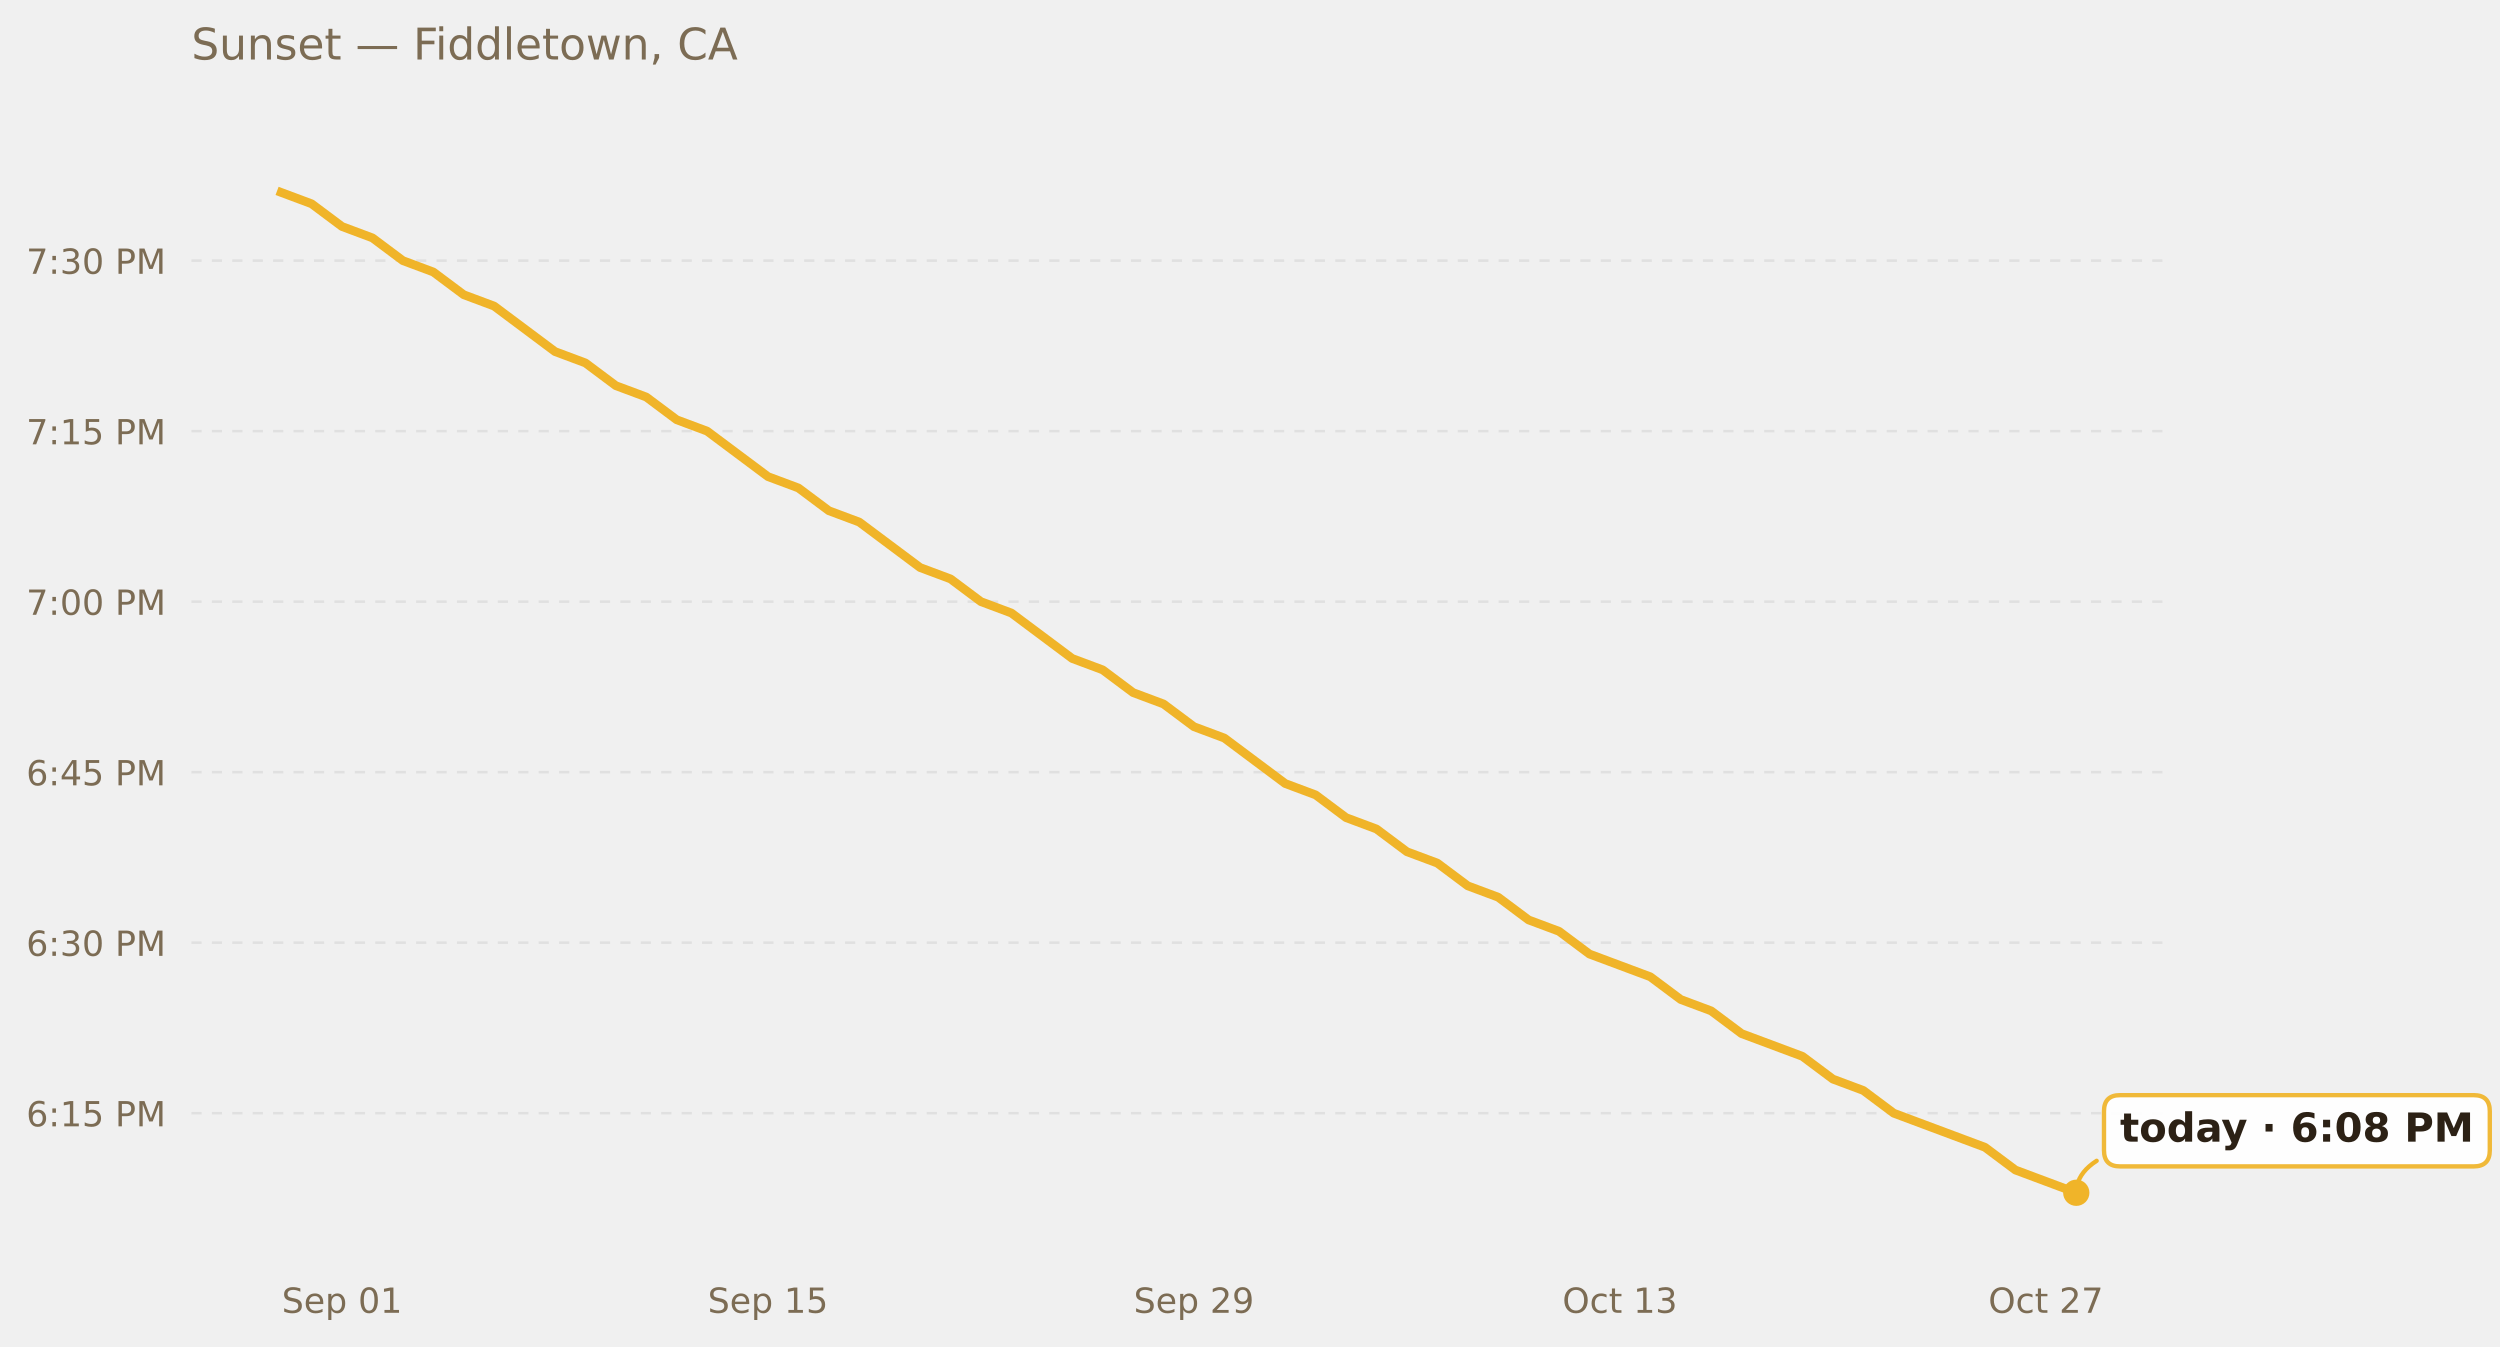
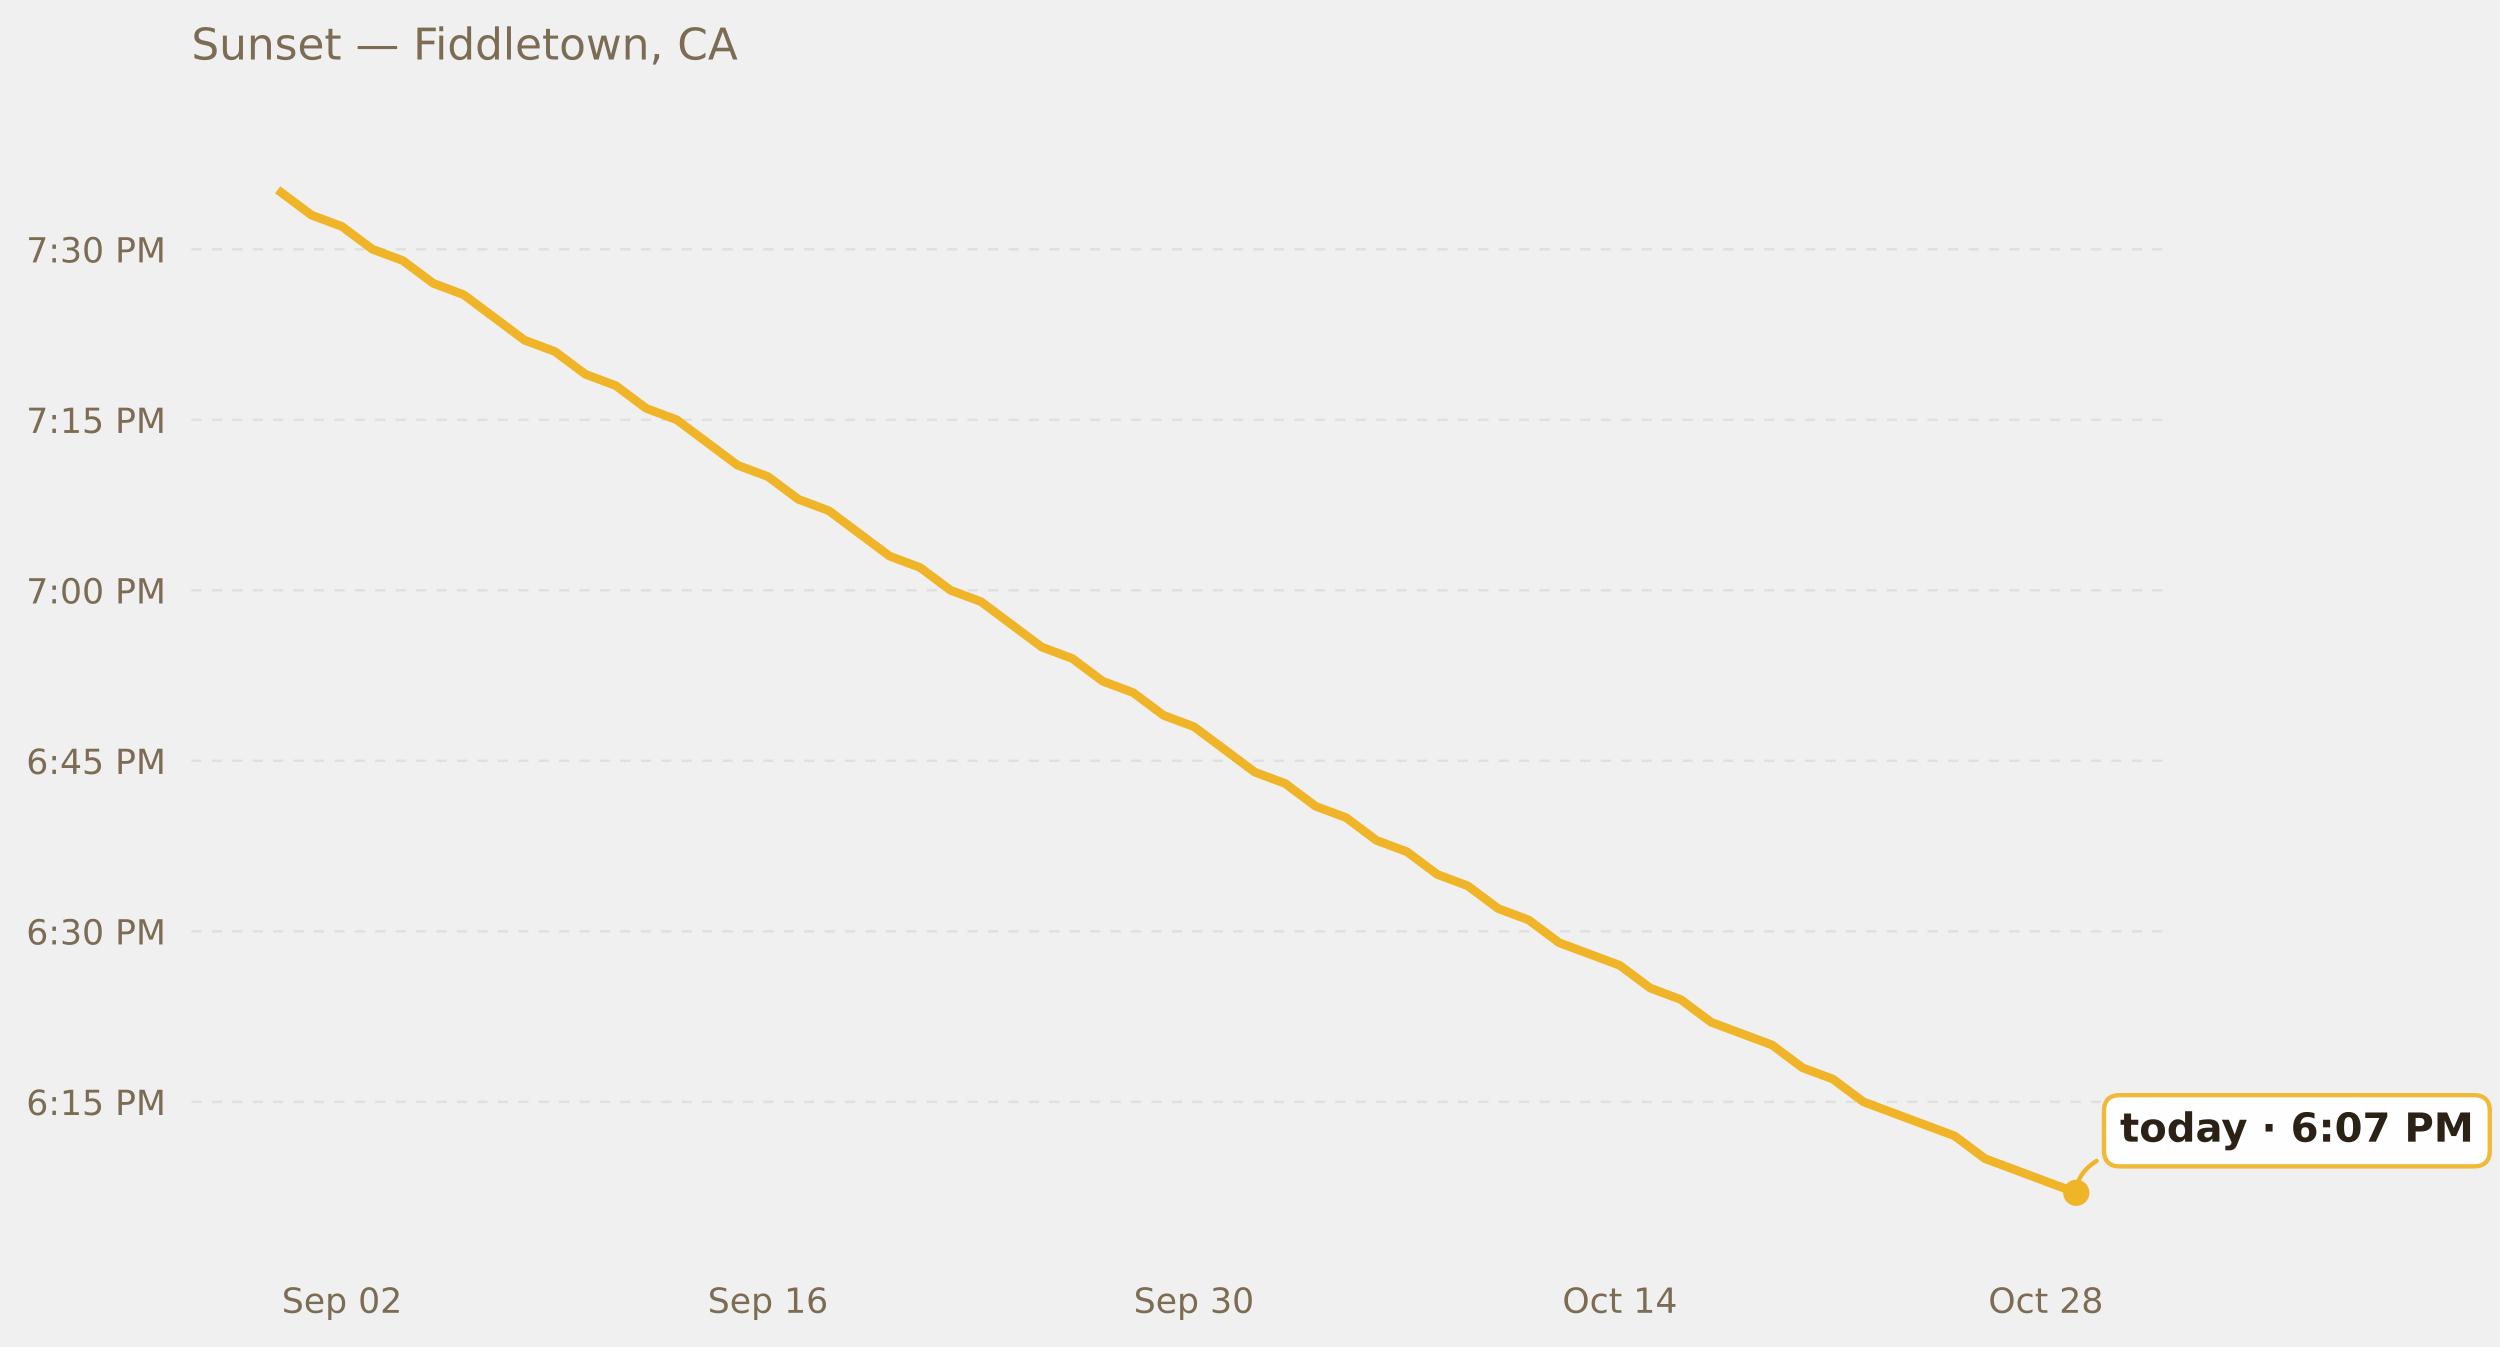
<svg xmlns="http://www.w3.org/2000/svg" xmlns:xlink="http://www.w3.org/1999/xlink" width="685.423pt" height="369.112pt" viewBox="0 0 685.423 369.112" version="1.1">
  <defs>
    <style type="text/css">*{stroke-linejoin: round; stroke-linecap: butt}</style>
  </defs>
  <g id="figure_1">
    <g id="patch_1">
      <path d="M 0 369.112  L 685.423 369.112  L 685.423 0  L 0 0  L 0 369.112  z " style="fill: none; opacity: 0" />
    </g>
    <g id="axes_1">
      <g id="patch_2">
        <path d="M 52.478 345.718  L 593.858 345.718  L 593.858 30.318  L 52.478 30.318  L 52.478 345.718  z " style="fill: none" />
      </g>
      <g id="matplotlib.axis_1">
        <g id="xtick_1">
          <g id="text_1">
            <g style="fill: #7c6c54" transform="translate(77.26157 359.9366) scale(0.095 -0.095)">
              <defs>
                <path id="DejaVuSans-53" d="M 3425 4513  L 3425 3897  Q 3066 4069 2747 4153  Q 2428 4238 2131 4238  Q 1616 4238 1336 4038  Q 1056 3838 1056 3469  Q 1056 3159 1242 3001  Q 1428 2844 1947 2747  L 2328 2669  Q 3034 2534 3370 2195  Q 3706 1856 3706 1288  Q 3706 609 3251 259  Q 2797 -91 1919 -91  Q 1588 -91 1214 -16  Q 841 59 441 206  L 441 856  Q 825 641 1194 531  Q 1563 422 1919 422  Q 2459 422 2753 634  Q 3047 847 3047 1241  Q 3047 1584 2836 1778  Q 2625 1972 2144 2069  L 1759 2144  Q 1053 2284 737 2584  Q 422 2884 422 3419  Q 422 4038 858 4394  Q 1294 4750 2059 4750  Q 2388 4750 2728 4690  Q 3069 4631 3425 4513  z " transform="scale(0.015625)" />
                <path id="DejaVuSans-65" d="M 3597 1894  L 3597 1613  L 953 1613  Q 991 1019 1311 708  Q 1631 397 2203 397  Q 2534 397 2845 478  Q 3156 559 3463 722  L 3463 178  Q 3153 47 2828 -22  Q 2503 -91 2169 -91  Q 1331 -91 842 396  Q 353 884 353 1716  Q 353 2575 817 3079  Q 1281 3584 2069 3584  Q 2775 3584 3186 3129  Q 3597 2675 3597 1894  z M 3022 2063  Q 3016 2534 2758 2815  Q 2500 3097 2075 3097  Q 1594 3097 1305 2825  Q 1016 2553 972 2059  L 3022 2063  z " transform="scale(0.015625)" />
                <path id="DejaVuSans-70" d="M 1159 525  L 1159 -1331  L 581 -1331  L 581 3500  L 1159 3500  L 1159 2969  Q 1341 3281 1617 3432  Q 1894 3584 2278 3584  Q 2916 3584 3314 3078  Q 3713 2572 3713 1747  Q 3713 922 3314 415  Q 2916 -91 2278 -91  Q 1894 -91 1617 61  Q 1341 213 1159 525  z M 3116 1747  Q 3116 2381 2855 2742  Q 2594 3103 2138 3103  Q 1681 3103 1420 2742  Q 1159 2381 1159 1747  Q 1159 1113 1420 752  Q 1681 391 2138 391  Q 2594 391 2855 752  Q 3116 1113 3116 1747  z " transform="scale(0.015625)" />
                <path id="DejaVuSans-20" transform="scale(0.015625)" />
                <path id="DejaVuSans-30" d="M 2034 4250  Q 1547 4250 1301 3770  Q 1056 3291 1056 2328  Q 1056 1369 1301 889  Q 1547 409 2034 409  Q 2525 409 2770 889  Q 3016 1369 3016 2328  Q 3016 3291 2770 3770  Q 2525 4250 2034 4250  z M 2034 4750  Q 2819 4750 3233 4129  Q 3647 3509 3647 2328  Q 3647 1150 3233 529  Q 2819 -91 2034 -91  Q 1250 -91 836 529  Q 422 1150 422 2328  Q 422 3509 836 4129  Q 1250 4750 2034 4750  z " transform="scale(0.015625)" />
-                 <path id="DejaVuSans-31" d="M 794 531  L 1825 531  L 1825 4091  L 703 3866  L 703 4441  L 1819 4666  L 2450 4666  L 2450 531  L 3481 531  L 3481 0  L 794 0  L 794 531  z " transform="scale(0.015625)" />
+                 <path id="DejaVuSans-32" d="M 1228 531  L 3431 531  L 3431 0  L 469 0  L 469 531  Q 828 903 1448 1529  Q 2069 2156 2228 2338  Q 2531 2678 2651 2914  Q 2772 3150 2772 3378  Q 2772 3750 2511 3984  Q 2250 4219 1831 4219  Q 1534 4219 1204 4116  Q 875 4013 500 3803  L 500 4441  Q 881 4594 1212 4672  Q 1544 4750 1819 4750  Q 2544 4750 2975 4387  Q 3406 4025 3406 3419  Q 3406 3131 3298 2873  Q 3191 2616 2906 2266  Q 2828 2175 2409 1742  Q 1991 1309 1228 531  z " transform="scale(0.015625)" />
              </defs>
              <use xlink:href="#DejaVuSans-53" />
              <use xlink:href="#DejaVuSans-65" x="63.477" />
              <use xlink:href="#DejaVuSans-70" x="125" />
              <use xlink:href="#DejaVuSans-20" x="188.477" />
              <use xlink:href="#DejaVuSans-30" x="220.264" />
-               <use xlink:href="#DejaVuSans-31" x="283.887" />
+               <use xlink:href="#DejaVuSans-32" x="283.887" />
            </g>
          </g>
        </g>
        <g id="xtick_2">
          <g id="text_2">
            <g style="fill: #7c6c54" transform="translate(194.0462 359.9366) scale(0.095 -0.095)">
              <defs>
-                 <path id="DejaVuSans-35" d="M 691 4666  L 3169 4666  L 3169 4134  L 1269 4134  L 1269 2991  Q 1406 3038 1543 3061  Q 1681 3084 1819 3084  Q 2600 3084 3056 2656  Q 3513 2228 3513 1497  Q 3513 744 3044 326  Q 2575 -91 1722 -91  Q 1428 -91 1123 -41  Q 819 9 494 109  L 494 744  Q 775 591 1075 516  Q 1375 441 1709 441  Q 2250 441 2565 725  Q 2881 1009 2881 1497  Q 2881 1984 2565 2268  Q 2250 2553 1709 2553  Q 1456 2553 1204 2497  Q 953 2441 691 2322  L 691 4666  z " transform="scale(0.015625)" />
+                 <path id="DejaVuSans-31" d="M 794 531  L 1825 531  L 1825 4091  L 703 3866  L 703 4441  L 1819 4666  L 2450 4666  L 2450 531  L 3481 531  L 3481 0  L 794 0  L 794 531  z " transform="scale(0.015625)" />
+                 <path id="DejaVuSans-36" d="M 2113 2584  Q 1688 2584 1439 2293  Q 1191 2003 1191 1497  Q 1191 994 1439 701  Q 1688 409 2113 409  Q 2538 409 2786 701  Q 3034 994 3034 1497  Q 3034 2003 2786 2293  Q 2538 2584 2113 2584  z M 3366 4563  L 3366 3988  Q 3128 4100 2886 4159  Q 2644 4219 2406 4219  Q 1781 4219 1451 3797  Q 1122 3375 1075 2522  Q 1259 2794 1537 2939  Q 1816 3084 2150 3084  Q 2853 3084 3261 2657  Q 3669 2231 3669 1497  Q 3669 778 3244 343  Q 2819 -91 2113 -91  Q 1303 -91 875 529  Q 447 1150 447 2328  Q 447 3434 972 4092  Q 1497 4750 2381 4750  Q 2619 4750 2861 4703  Q 3103 4656 3366 4563  z " transform="scale(0.015625)" />
              </defs>
              <use xlink:href="#DejaVuSans-53" />
              <use xlink:href="#DejaVuSans-65" x="63.477" />
              <use xlink:href="#DejaVuSans-70" x="125" />
              <use xlink:href="#DejaVuSans-20" x="188.477" />
              <use xlink:href="#DejaVuSans-31" x="220.264" />
-               <use xlink:href="#DejaVuSans-35" x="283.887" />
+               <use xlink:href="#DejaVuSans-36" x="283.887" />
            </g>
          </g>
        </g>
        <g id="xtick_3">
          <g id="text_3">
            <g style="fill: #7c6c54" transform="translate(310.8309 359.9366) scale(0.095 -0.095)">
              <defs>
-                 <path id="DejaVuSans-32" d="M 1228 531  L 3431 531  L 3431 0  L 469 0  L 469 531  Q 828 903 1448 1529  Q 2069 2156 2228 2338  Q 2531 2678 2651 2914  Q 2772 3150 2772 3378  Q 2772 3750 2511 3984  Q 2250 4219 1831 4219  Q 1534 4219 1204 4116  Q 875 4013 500 3803  L 500 4441  Q 881 4594 1212 4672  Q 1544 4750 1819 4750  Q 2544 4750 2975 4387  Q 3406 4025 3406 3419  Q 3406 3131 3298 2873  Q 3191 2616 2906 2266  Q 2828 2175 2409 1742  Q 1991 1309 1228 531  z " transform="scale(0.015625)" />
-                 <path id="DejaVuSans-39" d="M 703 97  L 703 672  Q 941 559 1184 500  Q 1428 441 1663 441  Q 2288 441 2617 861  Q 2947 1281 2994 2138  Q 2813 1869 2534 1725  Q 2256 1581 1919 1581  Q 1219 1581 811 2004  Q 403 2428 403 3163  Q 403 3881 828 4315  Q 1253 4750 1959 4750  Q 2769 4750 3195 4129  Q 3622 3509 3622 2328  Q 3622 1225 3098 567  Q 2575 -91 1691 -91  Q 1453 -91 1209 -44  Q 966 3 703 97  z M 1959 2075  Q 2384 2075 2632 2365  Q 2881 2656 2881 3163  Q 2881 3666 2632 3958  Q 2384 4250 1959 4250  Q 1534 4250 1286 3958  Q 1038 3666 1038 3163  Q 1038 2656 1286 2365  Q 1534 2075 1959 2075  z " transform="scale(0.015625)" />
+                 <path id="DejaVuSans-33" d="M 2597 2516  Q 3050 2419 3304 2112  Q 3559 1806 3559 1356  Q 3559 666 3084 287  Q 2609 -91 1734 -91  Q 1441 -91 1130 -33  Q 819 25 488 141  L 488 750  Q 750 597 1062 519  Q 1375 441 1716 441  Q 2309 441 2620 675  Q 2931 909 2931 1356  Q 2931 1769 2642 2001  Q 2353 2234 1838 2234  L 1294 2234  L 1294 2753  L 1863 2753  Q 2328 2753 2575 2939  Q 2822 3125 2822 3475  Q 2822 3834 2567 4026  Q 2313 4219 1838 4219  Q 1578 4219 1281 4162  Q 984 4106 628 3988  L 628 4550  Q 988 4650 1302 4700  Q 1616 4750 1894 4750  Q 2613 4750 3031 4423  Q 3450 4097 3450 3541  Q 3450 3153 3228 2886  Q 3006 2619 2597 2516  z " transform="scale(0.015625)" />
              </defs>
              <use xlink:href="#DejaVuSans-53" />
              <use xlink:href="#DejaVuSans-65" x="63.477" />
              <use xlink:href="#DejaVuSans-70" x="125" />
              <use xlink:href="#DejaVuSans-20" x="188.477" />
-               <use xlink:href="#DejaVuSans-32" x="220.264" />
-               <use xlink:href="#DejaVuSans-39" x="283.887" />
+               <use xlink:href="#DejaVuSans-33" x="220.264" />
+               <use xlink:href="#DejaVuSans-30" x="283.887" />
            </g>
          </g>
        </g>
        <g id="xtick_4">
          <g id="text_4">
            <g style="fill: #7c6c54" transform="translate(428.3563 359.9366) scale(0.095 -0.095)">
              <defs>
                <path id="DejaVuSans-4f" d="M 2522 4238  Q 1834 4238 1429 3725  Q 1025 3213 1025 2328  Q 1025 1447 1429 934  Q 1834 422 2522 422  Q 3209 422 3611 934  Q 4013 1447 4013 2328  Q 4013 3213 3611 3725  Q 3209 4238 2522 4238  z M 2522 4750  Q 3503 4750 4090 4092  Q 4678 3434 4678 2328  Q 4678 1225 4090 567  Q 3503 -91 2522 -91  Q 1538 -91 948 565  Q 359 1222 359 2328  Q 359 3434 948 4092  Q 1538 4750 2522 4750  z " transform="scale(0.015625)" />
                <path id="DejaVuSans-63" d="M 3122 3366  L 3122 2828  Q 2878 2963 2633 3030  Q 2388 3097 2138 3097  Q 1578 3097 1268 2742  Q 959 2388 959 1747  Q 959 1106 1268 751  Q 1578 397 2138 397  Q 2388 397 2633 464  Q 2878 531 3122 666  L 3122 134  Q 2881 22 2623 -34  Q 2366 -91 2075 -91  Q 1284 -91 818 406  Q 353 903 353 1747  Q 353 2603 823 3093  Q 1294 3584 2113 3584  Q 2378 3584 2631 3529  Q 2884 3475 3122 3366  z " transform="scale(0.015625)" />
                <path id="DejaVuSans-74" d="M 1172 4494  L 1172 3500  L 2356 3500  L 2356 3053  L 1172 3053  L 1172 1153  Q 1172 725 1289 603  Q 1406 481 1766 481  L 2356 481  L 2356 0  L 1766 0  Q 1100 0 847 248  Q 594 497 594 1153  L 594 3053  L 172 3053  L 172 3500  L 594 3500  L 594 4494  L 1172 4494  z " transform="scale(0.015625)" />
-                 <path id="DejaVuSans-33" d="M 2597 2516  Q 3050 2419 3304 2112  Q 3559 1806 3559 1356  Q 3559 666 3084 287  Q 2609 -91 1734 -91  Q 1441 -91 1130 -33  Q 819 25 488 141  L 488 750  Q 750 597 1062 519  Q 1375 441 1716 441  Q 2309 441 2620 675  Q 2931 909 2931 1356  Q 2931 1769 2642 2001  Q 2353 2234 1838 2234  L 1294 2234  L 1294 2753  L 1863 2753  Q 2328 2753 2575 2939  Q 2822 3125 2822 3475  Q 2822 3834 2567 4026  Q 2313 4219 1838 4219  Q 1578 4219 1281 4162  Q 984 4106 628 3988  L 628 4550  Q 988 4650 1302 4700  Q 1616 4750 1894 4750  Q 2613 4750 3031 4423  Q 3450 4097 3450 3541  Q 3450 3153 3228 2886  Q 3006 2619 2597 2516  z " transform="scale(0.015625)" />
+                 <path id="DejaVuSans-34" d="M 2419 4116  L 825 1625  L 2419 1625  L 2419 4116  z M 2253 4666  L 3047 4666  L 3047 1625  L 3713 1625  L 3713 1100  L 3047 1100  L 3047 0  L 2419 0  L 2419 1100  L 313 1100  L 313 1709  L 2253 4666  z " transform="scale(0.015625)" />
              </defs>
              <use xlink:href="#DejaVuSans-4f" />
              <use xlink:href="#DejaVuSans-63" x="78.711" />
              <use xlink:href="#DejaVuSans-74" x="133.691" />
              <use xlink:href="#DejaVuSans-20" x="172.9" />
              <use xlink:href="#DejaVuSans-31" x="204.688" />
-               <use xlink:href="#DejaVuSans-33" x="268.311" />
+               <use xlink:href="#DejaVuSans-34" x="268.311" />
            </g>
          </g>
        </g>
        <g id="xtick_5">
          <g id="text_5">
            <g style="fill: #7c6c54" transform="translate(545.1409 359.9366) scale(0.095 -0.095)">
              <defs>
-                 <path id="DejaVuSans-37" d="M 525 4666  L 3525 4666  L 3525 4397  L 1831 0  L 1172 0  L 2766 4134  L 525 4134  L 525 4666  z " transform="scale(0.015625)" />
+                 <path id="DejaVuSans-38" d="M 2034 2216  Q 1584 2216 1326 1975  Q 1069 1734 1069 1313  Q 1069 891 1326 650  Q 1584 409 2034 409  Q 2484 409 2743 651  Q 3003 894 3003 1313  Q 3003 1734 2745 1975  Q 2488 2216 2034 2216  z M 1403 2484  Q 997 2584 770 2862  Q 544 3141 544 3541  Q 544 4100 942 4425  Q 1341 4750 2034 4750  Q 2731 4750 3128 4425  Q 3525 4100 3525 3541  Q 3525 3141 3298 2862  Q 3072 2584 2669 2484  Q 3125 2378 3379 2068  Q 3634 1759 3634 1313  Q 3634 634 3220 271  Q 2806 -91 2034 -91  Q 1263 -91 848 271  Q 434 634 434 1313  Q 434 1759 690 2068  Q 947 2378 1403 2484  z M 1172 3481  Q 1172 3119 1398 2916  Q 1625 2713 2034 2713  Q 2441 2713 2670 2916  Q 2900 3119 2900 3481  Q 2900 3844 2670 4047  Q 2441 4250 2034 4250  Q 1625 4250 1398 4047  Q 1172 3844 1172 3481  z " transform="scale(0.015625)" />
              </defs>
              <use xlink:href="#DejaVuSans-4f" />
              <use xlink:href="#DejaVuSans-63" x="78.711" />
              <use xlink:href="#DejaVuSans-74" x="133.691" />
              <use xlink:href="#DejaVuSans-20" x="172.9" />
              <use xlink:href="#DejaVuSans-32" x="204.688" />
-               <use xlink:href="#DejaVuSans-37" x="268.311" />
+               <use xlink:href="#DejaVuSans-38" x="268.311" />
            </g>
          </g>
        </g>
      </g>
      <g id="matplotlib.axis_2">
        <g id="ytick_1">
          <g id="line2d_1">
-             <path d="M 52.478 305.202  L 593.858 305.202  " clip-path="url(#p7ef04fe90c)" style="fill: none; stroke-dasharray: 2.8,2.8; stroke-dashoffset: 0; stroke: #e0e0e0; stroke-width: 0.7" />
+             <path d="M 52.478 302.086  L 593.858 302.086  " clip-path="url(#pbdac5ea86b)" style="fill: none; stroke-dasharray: 2.8,2.8; stroke-dashoffset: 0; stroke: #e0e0e0; stroke-width: 0.7" />
          </g>
          <g id="text_6">
-             <g style="fill: #7c6c54" transform="translate(7.2 308.8116) scale(0.095 -0.095)">
-               <defs>
-                 <path id="DejaVuSans-36" d="M 2113 2584  Q 1688 2584 1439 2293  Q 1191 2003 1191 1497  Q 1191 994 1439 701  Q 1688 409 2113 409  Q 2538 409 2786 701  Q 3034 994 3034 1497  Q 3034 2003 2786 2293  Q 2538 2584 2113 2584  z M 3366 4563  L 3366 3988  Q 3128 4100 2886 4159  Q 2644 4219 2406 4219  Q 1781 4219 1451 3797  Q 1122 3375 1075 2522  Q 1259 2794 1537 2939  Q 1816 3084 2150 3084  Q 2853 3084 3261 2657  Q 3669 2231 3669 1497  Q 3669 778 3244 343  Q 2819 -91 2113 -91  Q 1303 -91 875 529  Q 447 1150 447 2328  Q 447 3434 972 4092  Q 1497 4750 2381 4750  Q 2619 4750 2861 4703  Q 3103 4656 3366 4563  z " transform="scale(0.015625)" />
+             <g style="fill: #7c6c54" transform="translate(7.2 305.695) scale(0.095 -0.095)">
+               <defs>
                <path id="DejaVuSans-3a" d="M 750 794  L 1409 794  L 1409 0  L 750 0  L 750 794  z M 750 3309  L 1409 3309  L 1409 2516  L 750 2516  L 750 3309  z " transform="scale(0.015625)" />
+                 <path id="DejaVuSans-35" d="M 691 4666  L 3169 4666  L 3169 4134  L 1269 4134  L 1269 2991  Q 1406 3038 1543 3061  Q 1681 3084 1819 3084  Q 2600 3084 3056 2656  Q 3513 2228 3513 1497  Q 3513 744 3044 326  Q 2575 -91 1722 -91  Q 1428 -91 1123 -41  Q 819 9 494 109  L 494 744  Q 775 591 1075 516  Q 1375 441 1709 441  Q 2250 441 2565 725  Q 2881 1009 2881 1497  Q 2881 1984 2565 2268  Q 2250 2553 1709 2553  Q 1456 2553 1204 2497  Q 953 2441 691 2322  L 691 4666  z " transform="scale(0.015625)" />
                <path id="DejaVuSans-50" d="M 1259 4147  L 1259 2394  L 2053 2394  Q 2494 2394 2734 2622  Q 2975 2850 2975 3272  Q 2975 3691 2734 3919  Q 2494 4147 2053 4147  L 1259 4147  z M 628 4666  L 2053 4666  Q 2838 4666 3239 4311  Q 3641 3956 3641 3272  Q 3641 2581 3239 2228  Q 2838 1875 2053 1875  L 1259 1875  L 1259 0  L 628 0  L 628 4666  z " transform="scale(0.015625)" />
                <path id="DejaVuSans-4d" d="M 628 4666  L 1569 4666  L 2759 1491  L 3956 4666  L 4897 4666  L 4897 0  L 4281 0  L 4281 4097  L 3078 897  L 2444 897  L 1241 4097  L 1241 0  L 628 0  L 628 4666  z " transform="scale(0.015625)" />
              </defs>
              <use xlink:href="#DejaVuSans-36" />
              <use xlink:href="#DejaVuSans-3a" x="63.623" />
              <use xlink:href="#DejaVuSans-31" x="97.314" />
              <use xlink:href="#DejaVuSans-35" x="160.938" />
              <use xlink:href="#DejaVuSans-20" x="224.561" />
              <use xlink:href="#DejaVuSans-50" x="256.348" />
              <use xlink:href="#DejaVuSans-4d" x="316.65" />
            </g>
          </g>
        </g>
        <g id="ytick_2">
          <g id="line2d_2">
-             <path d="M 52.478 258.453  L 593.858 258.453  " clip-path="url(#p7ef04fe90c)" style="fill: none; stroke-dasharray: 2.8,2.8; stroke-dashoffset: 0; stroke: #e0e0e0; stroke-width: 0.7" />
+             <path d="M 52.478 255.337  L 593.858 255.337  " clip-path="url(#pbdac5ea86b)" style="fill: none; stroke-dasharray: 2.8,2.8; stroke-dashoffset: 0; stroke: #e0e0e0; stroke-width: 0.7" />
          </g>
          <g id="text_7">
-             <g style="fill: #7c6c54" transform="translate(7.2 262.0626) scale(0.095 -0.095)">
+             <g style="fill: #7c6c54" transform="translate(7.2 258.946) scale(0.095 -0.095)">
              <use xlink:href="#DejaVuSans-36" />
              <use xlink:href="#DejaVuSans-3a" x="63.623" />
              <use xlink:href="#DejaVuSans-33" x="97.314" />
              <use xlink:href="#DejaVuSans-30" x="160.938" />
              <use xlink:href="#DejaVuSans-20" x="224.561" />
              <use xlink:href="#DejaVuSans-50" x="256.348" />
              <use xlink:href="#DejaVuSans-4d" x="316.65" />
            </g>
          </g>
        </g>
        <g id="ytick_3">
          <g id="line2d_3">
-             <path d="M 52.478 211.704  L 593.858 211.704  " clip-path="url(#p7ef04fe90c)" style="fill: none; stroke-dasharray: 2.8,2.8; stroke-dashoffset: 0; stroke: #e0e0e0; stroke-width: 0.7" />
+             <path d="M 52.478 208.588  L 593.858 208.588  " clip-path="url(#pbdac5ea86b)" style="fill: none; stroke-dasharray: 2.8,2.8; stroke-dashoffset: 0; stroke: #e0e0e0; stroke-width: 0.7" />
          </g>
          <g id="text_8">
-             <g style="fill: #7c6c54" transform="translate(7.2 215.3135) scale(0.095 -0.095)">
-               <defs>
-                 <path id="DejaVuSans-34" d="M 2419 4116  L 825 1625  L 2419 1625  L 2419 4116  z M 2253 4666  L 3047 4666  L 3047 1625  L 3713 1625  L 3713 1100  L 3047 1100  L 3047 0  L 2419 0  L 2419 1100  L 313 1100  L 313 1709  L 2253 4666  z " transform="scale(0.015625)" />
-               </defs>
+             <g style="fill: #7c6c54" transform="translate(7.2 212.1969) scale(0.095 -0.095)">
              <use xlink:href="#DejaVuSans-36" />
              <use xlink:href="#DejaVuSans-3a" x="63.623" />
              <use xlink:href="#DejaVuSans-34" x="97.314" />
              <use xlink:href="#DejaVuSans-35" x="160.938" />
              <use xlink:href="#DejaVuSans-20" x="224.561" />
              <use xlink:href="#DejaVuSans-50" x="256.348" />
              <use xlink:href="#DejaVuSans-4d" x="316.65" />
            </g>
          </g>
        </g>
        <g id="ytick_4">
          <g id="line2d_4">
-             <path d="M 52.478 164.955  L 593.858 164.955  " clip-path="url(#p7ef04fe90c)" style="fill: none; stroke-dasharray: 2.8,2.8; stroke-dashoffset: 0; stroke: #e0e0e0; stroke-width: 0.7" />
+             <path d="M 52.478 161.839  L 593.858 161.839  " clip-path="url(#pbdac5ea86b)" style="fill: none; stroke-dasharray: 2.8,2.8; stroke-dashoffset: 0; stroke: #e0e0e0; stroke-width: 0.7" />
          </g>
          <g id="text_9">
-             <g style="fill: #7c6c54" transform="translate(7.2 168.5645) scale(0.095 -0.095)">
+             <g style="fill: #7c6c54" transform="translate(7.2 165.4479) scale(0.095 -0.095)">
+               <defs>
+                 <path id="DejaVuSans-37" d="M 525 4666  L 3525 4666  L 3525 4397  L 1831 0  L 1172 0  L 2766 4134  L 525 4134  L 525 4666  z " transform="scale(0.015625)" />
+               </defs>
              <use xlink:href="#DejaVuSans-37" />
              <use xlink:href="#DejaVuSans-3a" x="63.623" />
              <use xlink:href="#DejaVuSans-30" x="97.314" />
              <use xlink:href="#DejaVuSans-30" x="160.938" />
              <use xlink:href="#DejaVuSans-20" x="224.561" />
              <use xlink:href="#DejaVuSans-50" x="256.348" />
              <use xlink:href="#DejaVuSans-4d" x="316.65" />
            </g>
          </g>
        </g>
        <g id="ytick_5">
          <g id="line2d_5">
-             <path d="M 52.478 118.206  L 593.858 118.206  " clip-path="url(#p7ef04fe90c)" style="fill: none; stroke-dasharray: 2.8,2.8; stroke-dashoffset: 0; stroke: #e0e0e0; stroke-width: 0.7" />
+             <path d="M 52.478 115.09  L 593.858 115.09  " clip-path="url(#pbdac5ea86b)" style="fill: none; stroke-dasharray: 2.8,2.8; stroke-dashoffset: 0; stroke: #e0e0e0; stroke-width: 0.7" />
          </g>
          <g id="text_10">
-             <g style="fill: #7c6c54" transform="translate(7.2 121.8155) scale(0.095 -0.095)">
+             <g style="fill: #7c6c54" transform="translate(7.2 118.6989) scale(0.095 -0.095)">
              <use xlink:href="#DejaVuSans-37" />
              <use xlink:href="#DejaVuSans-3a" x="63.623" />
              <use xlink:href="#DejaVuSans-31" x="97.314" />
              <use xlink:href="#DejaVuSans-35" x="160.938" />
              <use xlink:href="#DejaVuSans-20" x="224.561" />
              <use xlink:href="#DejaVuSans-50" x="256.348" />
              <use xlink:href="#DejaVuSans-4d" x="316.65" />
            </g>
          </g>
        </g>
        <g id="ytick_6">
          <g id="line2d_6">
-             <path d="M 52.478 71.457  L 593.858 71.457  " clip-path="url(#p7ef04fe90c)" style="fill: none; stroke-dasharray: 2.8,2.8; stroke-dashoffset: 0; stroke: #e0e0e0; stroke-width: 0.7" />
+             <path d="M 52.478 68.341  L 593.858 68.341  " clip-path="url(#pbdac5ea86b)" style="fill: none; stroke-dasharray: 2.8,2.8; stroke-dashoffset: 0; stroke: #e0e0e0; stroke-width: 0.7" />
          </g>
          <g id="text_11">
-             <g style="fill: #7c6c54" transform="translate(7.2 75.06651) scale(0.095 -0.095)">
+             <g style="fill: #7c6c54" transform="translate(7.2 71.94991) scale(0.095 -0.095)">
              <use xlink:href="#DejaVuSans-37" />
              <use xlink:href="#DejaVuSans-3a" x="63.623" />
              <use xlink:href="#DejaVuSans-33" x="97.314" />
              <use xlink:href="#DejaVuSans-30" x="160.938" />
              <use xlink:href="#DejaVuSans-20" x="224.561" />
              <use xlink:href="#DejaVuSans-50" x="256.348" />
              <use xlink:href="#DejaVuSans-4d" x="316.65" />
            </g>
          </g>
        </g>
      </g>
      <g id="line2d_7">
-         <path d="M 77.086 52.758  L 85.428 55.874  L 93.769 62.107  L 102.111 65.224  L 110.453 71.457  L 118.795 74.574  L 127.136 80.807  L 135.478 83.924  L 143.82 90.157  L 152.162 96.39  L 160.503 99.507  L 168.845 105.74  L 177.187 108.856  L 185.529 115.09  L 193.87 118.206  L 202.212 124.439  L 210.554 130.673  L 218.896 133.789  L 227.237 140.022  L 235.579 143.139  L 243.921 149.372  L 252.263 155.605  L 260.605 158.722  L 268.946 164.955  L 277.288 168.072  L 285.63 174.305  L 293.972 180.538  L 302.313 183.655  L 310.655 189.888  L 318.997 193.005  L 327.339 199.238  L 335.68 202.354  L 344.022 208.588  L 352.364 214.821  L 360.706 217.937  L 369.047 224.171  L 377.389 227.287  L 385.731 233.52  L 394.073 236.637  L 402.414 242.87  L 410.756 245.987  L 419.098 252.22  L 427.44 255.337  L 435.782 261.57  L 444.123 264.687  L 452.465 267.803  L 460.807 274.036  L 469.149 277.153  L 477.49 283.386  L 485.832 286.503  L 494.174 289.619  L 502.516 295.853  L 510.857 298.969  L 519.199 305.202  L 527.541 308.319  L 535.883 311.436  L 544.224 314.552  L 552.566 320.785  L 560.908 323.902  L 569.25 327.019  " clip-path="url(#p7ef04fe90c)" style="fill: none; stroke: #f0b429; stroke-width: 2.4; stroke-linecap: square" />
+         <path d="M 77.086 52.758  L 85.428 58.991  L 93.769 62.107  L 102.111 68.341  L 110.453 71.457  L 118.795 77.69  L 127.136 80.807  L 135.478 87.04  L 143.82 93.273  L 152.162 96.39  L 160.503 102.623  L 168.845 105.74  L 177.187 111.973  L 185.529 115.09  L 193.87 121.323  L 202.212 127.556  L 210.554 130.673  L 218.896 136.906  L 227.237 140.022  L 235.579 146.256  L 243.921 152.489  L 252.263 155.605  L 260.605 161.839  L 268.946 164.955  L 277.288 171.188  L 285.63 177.422  L 293.972 180.538  L 302.313 186.771  L 310.655 189.888  L 318.997 196.121  L 327.339 199.238  L 335.68 205.471  L 344.022 211.704  L 352.364 214.821  L 360.706 221.054  L 369.047 224.171  L 377.389 230.404  L 385.731 233.52  L 394.073 239.754  L 402.414 242.87  L 410.756 249.103  L 419.098 252.22  L 427.44 258.453  L 435.782 261.57  L 444.123 264.687  L 452.465 270.92  L 460.807 274.036  L 469.149 280.27  L 477.49 283.386  L 485.832 286.503  L 494.174 292.736  L 502.516 295.853  L 510.857 302.086  L 519.199 305.202  L 527.541 308.319  L 535.883 311.436  L 544.224 317.669  L 552.566 320.785  L 560.908 323.902  L 569.25 327.019  " clip-path="url(#pbdac5ea86b)" style="fill: none; stroke: #f0b429; stroke-width: 2.4; stroke-linecap: square" />
      </g>
      <g id="patch_3">
        <path d="M 574.833 318.262  Q 570.359 321.141 569.47 325.028  " style="fill: none; stroke: #f0b429; stroke-width: 1.2; stroke-linecap: round" />
      </g>
      <g id="text_12">
        <g id="patch_4">
          <path d="M 581.25 319.792  L 678.223 319.792  Q 682.623 319.792 682.623 315.392  L 682.623 304.66  Q 682.623 300.26 678.223 300.26  L 581.25 300.26  Q 576.85 300.26 576.85 304.66  L 576.85 315.392  Q 576.85 319.792 581.25 319.792  z " style="fill: #ffffff; opacity: 0.92; stroke: #f0b429; stroke-width: 1.2; stroke-linejoin: miter" />
        </g>
        <g style="fill: #2c2115" transform="translate(581.2497 313.0185) scale(0.11 -0.11)">
          <defs>
            <path id="DejaVuSans-Bold-74" d="M 1759 4494  L 1759 3500  L 2913 3500  L 2913 2700  L 1759 2700  L 1759 1216  Q 1759 972 1856 886  Q 1953 800 2241 800  L 2816 800  L 2816 0  L 1856 0  Q 1194 0 917 276  Q 641 553 641 1216  L 641 2700  L 84 2700  L 84 3500  L 641 3500  L 641 4494  L 1759 4494  z " transform="scale(0.015625)" />
            <path id="DejaVuSans-Bold-6f" d="M 2203 2784  Q 1831 2784 1636 2517  Q 1441 2250 1441 1747  Q 1441 1244 1636 976  Q 1831 709 2203 709  Q 2569 709 2762 976  Q 2956 1244 2956 1747  Q 2956 2250 2762 2517  Q 2569 2784 2203 2784  z M 2203 3584  Q 3106 3584 3614 3096  Q 4122 2609 4122 1747  Q 4122 884 3614 396  Q 3106 -91 2203 -91  Q 1297 -91 786 396  Q 275 884 275 1747  Q 275 2609 786 3096  Q 1297 3584 2203 3584  z " transform="scale(0.015625)" />
            <path id="DejaVuSans-Bold-64" d="M 2919 2988  L 2919 4863  L 4044 4863  L 4044 0  L 2919 0  L 2919 506  Q 2688 197 2409 53  Q 2131 -91 1766 -91  Q 1119 -91 703 423  Q 288 938 288 1747  Q 288 2556 703 3070  Q 1119 3584 1766 3584  Q 2128 3584 2408 3439  Q 2688 3294 2919 2988  z M 2181 722  Q 2541 722 2730 984  Q 2919 1247 2919 1747  Q 2919 2247 2730 2509  Q 2541 2772 2181 2772  Q 1825 2772 1636 2509  Q 1447 2247 1447 1747  Q 1447 1247 1636 984  Q 1825 722 2181 722  z " transform="scale(0.015625)" />
            <path id="DejaVuSans-Bold-61" d="M 2106 1575  Q 1756 1575 1579 1456  Q 1403 1338 1403 1106  Q 1403 894 1545 773  Q 1688 653 1941 653  Q 2256 653 2472 879  Q 2688 1106 2688 1447  L 2688 1575  L 2106 1575  z M 3816 1997  L 3816 0  L 2688 0  L 2688 519  Q 2463 200 2181 54  Q 1900 -91 1497 -91  Q 953 -91 614 226  Q 275 544 275 1050  Q 275 1666 698 1953  Q 1122 2241 2028 2241  L 2688 2241  L 2688 2328  Q 2688 2594 2478 2717  Q 2269 2841 1825 2841  Q 1466 2841 1156 2769  Q 847 2697 581 2553  L 581 3406  Q 941 3494 1303 3539  Q 1666 3584 2028 3584  Q 2975 3584 3395 3211  Q 3816 2838 3816 1997  z " transform="scale(0.015625)" />
            <path id="DejaVuSans-Bold-79" d="M 78 3500  L 1197 3500  L 2138 1125  L 2938 3500  L 4056 3500  L 2584 -331  Q 2363 -916 2067 -1148  Q 1772 -1381 1288 -1381  L 641 -1381  L 641 -647  L 991 -647  Q 1275 -647 1404 -556  Q 1534 -466 1606 -231  L 1638 -134  L 78 3500  z " transform="scale(0.015625)" />
            <path id="DejaVuSans-Bold-20" transform="scale(0.015625)" />
            <path id="DejaVuSans-Bold-b7" d="M 653 2828  L 1778 2828  L 1778 1619  L 653 1619  L 653 2828  z " transform="scale(0.015625)" />
            <path id="DejaVuSans-Bold-36" d="M 2316 2303  Q 2000 2303 1842 2098  Q 1684 1894 1684 1484  Q 1684 1075 1842 870  Q 2000 666 2316 666  Q 2634 666 2792 870  Q 2950 1075 2950 1484  Q 2950 1894 2792 2098  Q 2634 2303 2316 2303  z M 3803 4544  L 3803 3681  Q 3506 3822 3243 3889  Q 2981 3956 2731 3956  Q 2194 3956 1894 3657  Q 1594 3359 1544 2772  Q 1750 2925 1990 3001  Q 2231 3078 2516 3078  Q 3231 3078 3670 2659  Q 4109 2241 4109 1563  Q 4109 813 3618 361  Q 3128 -91 2303 -91  Q 1394 -91 895 523  Q 397 1138 397 2266  Q 397 3422 980 4083  Q 1563 4744 2578 4744  Q 2900 4744 3203 4694  Q 3506 4644 3803 4544  z " transform="scale(0.015625)" />
            <path id="DejaVuSans-Bold-3a" d="M 716 3500  L 1844 3500  L 1844 2291  L 716 2291  L 716 3500  z M 716 1209  L 1844 1209  L 1844 0  L 716 0  L 716 1209  z " transform="scale(0.015625)" />
            <path id="DejaVuSans-Bold-30" d="M 2944 2338  Q 2944 3213 2780 3570  Q 2616 3928 2228 3928  Q 1841 3928 1675 3570  Q 1509 3213 1509 2338  Q 1509 1453 1675 1090  Q 1841 728 2228 728  Q 2613 728 2778 1090  Q 2944 1453 2944 2338  z M 4147 2328  Q 4147 1169 3647 539  Q 3147 -91 2228 -91  Q 1306 -91 806 539  Q 306 1169 306 2328  Q 306 3491 806 4120  Q 1306 4750 2228 4750  Q 3147 4750 3647 4120  Q 4147 3491 4147 2328  z " transform="scale(0.015625)" />
-             <path id="DejaVuSans-Bold-38" d="M 2228 2088  Q 1891 2088 1709 1903  Q 1528 1719 1528 1375  Q 1528 1031 1709 848  Q 1891 666 2228 666  Q 2563 666 2741 848  Q 2919 1031 2919 1375  Q 2919 1722 2741 1905  Q 2563 2088 2228 2088  z M 1350 2484  Q 925 2613 709 2878  Q 494 3144 494 3541  Q 494 4131 934 4440  Q 1375 4750 2228 4750  Q 3075 4750 3515 4442  Q 3956 4134 3956 3541  Q 3956 3144 3739 2878  Q 3522 2613 3097 2484  Q 3572 2353 3814 2058  Q 4056 1763 4056 1313  Q 4056 619 3595 264  Q 3134 -91 2228 -91  Q 1319 -91 855 264  Q 391 619 391 1313  Q 391 1763 633 2058  Q 875 2353 1350 2484  z M 1631 3419  Q 1631 3141 1786 2991  Q 1941 2841 2228 2841  Q 2509 2841 2662 2991  Q 2816 3141 2816 3419  Q 2816 3697 2662 3845  Q 2509 3994 2228 3994  Q 1941 3994 1786 3844  Q 1631 3694 1631 3419  z " transform="scale(0.015625)" />
+             <path id="DejaVuSans-Bold-37" d="M 428 4666  L 3944 4666  L 3944 3988  L 2125 0  L 953 0  L 2675 3781  L 428 3781  L 428 4666  z " transform="scale(0.015625)" />
            <path id="DejaVuSans-Bold-50" d="M 588 4666  L 2584 4666  Q 3475 4666 3951 4270  Q 4428 3875 4428 3144  Q 4428 2409 3951 2014  Q 3475 1619 2584 1619  L 1791 1619  L 1791 0  L 588 0  L 588 4666  z M 1791 3794  L 1791 2491  L 2456 2491  Q 2806 2491 2997 2661  Q 3188 2831 3188 3144  Q 3188 3456 2997 3625  Q 2806 3794 2456 3794  L 1791 3794  z " transform="scale(0.015625)" />
            <path id="DejaVuSans-Bold-4d" d="M 588 4666  L 2119 4666  L 3181 2169  L 4250 4666  L 5778 4666  L 5778 0  L 4641 0  L 4641 3413  L 3566 897  L 2803 897  L 1728 3413  L 1728 0  L 588 0  L 588 4666  z " transform="scale(0.015625)" />
          </defs>
          <use xlink:href="#DejaVuSans-Bold-74" />
          <use xlink:href="#DejaVuSans-Bold-6f" x="47.803" />
          <use xlink:href="#DejaVuSans-Bold-64" x="116.504" />
          <use xlink:href="#DejaVuSans-Bold-61" x="188.086" />
          <use xlink:href="#DejaVuSans-Bold-79" x="252.441" />
          <use xlink:href="#DejaVuSans-Bold-20" x="317.627" />
          <use xlink:href="#DejaVuSans-Bold-b7" x="352.441" />
          <use xlink:href="#DejaVuSans-Bold-20" x="390.43" />
          <use xlink:href="#DejaVuSans-Bold-36" x="425.244" />
          <use xlink:href="#DejaVuSans-Bold-3a" x="494.824" />
          <use xlink:href="#DejaVuSans-Bold-30" x="534.814" />
-           <use xlink:href="#DejaVuSans-Bold-38" x="604.395" />
+           <use xlink:href="#DejaVuSans-Bold-37" x="604.395" />
          <use xlink:href="#DejaVuSans-Bold-20" x="673.975" />
          <use xlink:href="#DejaVuSans-Bold-50" x="708.789" />
          <use xlink:href="#DejaVuSans-Bold-4d" x="782.08" />
        </g>
      </g>
      <g id="text_13">
        <g style="fill: #7c6c54" transform="translate(52.47758 16.31812) scale(0.12 -0.12)">
          <defs>
            <path id="DejaVuSans-75" d="M 544 1381  L 544 3500  L 1119 3500  L 1119 1403  Q 1119 906 1312 657  Q 1506 409 1894 409  Q 2359 409 2629 706  Q 2900 1003 2900 1516  L 2900 3500  L 3475 3500  L 3475 0  L 2900 0  L 2900 538  Q 2691 219 2414 64  Q 2138 -91 1772 -91  Q 1169 -91 856 284  Q 544 659 544 1381  z M 1991 3584  L 1991 3584  z " transform="scale(0.015625)" />
            <path id="DejaVuSans-6e" d="M 3513 2113  L 3513 0  L 2938 0  L 2938 2094  Q 2938 2591 2744 2837  Q 2550 3084 2163 3084  Q 1697 3084 1428 2787  Q 1159 2491 1159 1978  L 1159 0  L 581 0  L 581 3500  L 1159 3500  L 1159 2956  Q 1366 3272 1645 3428  Q 1925 3584 2291 3584  Q 2894 3584 3203 3211  Q 3513 2838 3513 2113  z " transform="scale(0.015625)" />
            <path id="DejaVuSans-73" d="M 2834 3397  L 2834 2853  Q 2591 2978 2328 3040  Q 2066 3103 1784 3103  Q 1356 3103 1142 2972  Q 928 2841 928 2578  Q 928 2378 1081 2264  Q 1234 2150 1697 2047  L 1894 2003  Q 2506 1872 2764 1633  Q 3022 1394 3022 966  Q 3022 478 2636 193  Q 2250 -91 1575 -91  Q 1294 -91 989 -36  Q 684 19 347 128  L 347 722  Q 666 556 975 473  Q 1284 391 1588 391  Q 1994 391 2212 530  Q 2431 669 2431 922  Q 2431 1156 2273 1281  Q 2116 1406 1581 1522  L 1381 1569  Q 847 1681 609 1914  Q 372 2147 372 2553  Q 372 3047 722 3315  Q 1072 3584 1716 3584  Q 2034 3584 2315 3537  Q 2597 3491 2834 3397  z " transform="scale(0.015625)" />
            <path id="DejaVuSans-2014" d="M 313 1978  L 6088 1978  L 6088 1528  L 313 1528  L 313 1978  z " transform="scale(0.015625)" />
            <path id="DejaVuSans-46" d="M 628 4666  L 3309 4666  L 3309 4134  L 1259 4134  L 1259 2759  L 3109 2759  L 3109 2228  L 1259 2228  L 1259 0  L 628 0  L 628 4666  z " transform="scale(0.015625)" />
            <path id="DejaVuSans-69" d="M 603 3500  L 1178 3500  L 1178 0  L 603 0  L 603 3500  z M 603 4863  L 1178 4863  L 1178 4134  L 603 4134  L 603 4863  z " transform="scale(0.015625)" />
            <path id="DejaVuSans-64" d="M 2906 2969  L 2906 4863  L 3481 4863  L 3481 0  L 2906 0  L 2906 525  Q 2725 213 2448 61  Q 2172 -91 1784 -91  Q 1150 -91 751 415  Q 353 922 353 1747  Q 353 2572 751 3078  Q 1150 3584 1784 3584  Q 2172 3584 2448 3432  Q 2725 3281 2906 2969  z M 947 1747  Q 947 1113 1208 752  Q 1469 391 1925 391  Q 2381 391 2643 752  Q 2906 1113 2906 1747  Q 2906 2381 2643 2742  Q 2381 3103 1925 3103  Q 1469 3103 1208 2742  Q 947 2381 947 1747  z " transform="scale(0.015625)" />
            <path id="DejaVuSans-6c" d="M 603 4863  L 1178 4863  L 1178 0  L 603 0  L 603 4863  z " transform="scale(0.015625)" />
            <path id="DejaVuSans-6f" d="M 1959 3097  Q 1497 3097 1228 2736  Q 959 2375 959 1747  Q 959 1119 1226 758  Q 1494 397 1959 397  Q 2419 397 2687 759  Q 2956 1122 2956 1747  Q 2956 2369 2687 2733  Q 2419 3097 1959 3097  z M 1959 3584  Q 2709 3584 3137 3096  Q 3566 2609 3566 1747  Q 3566 888 3137 398  Q 2709 -91 1959 -91  Q 1206 -91 779 398  Q 353 888 353 1747  Q 353 2609 779 3096  Q 1206 3584 1959 3584  z " transform="scale(0.015625)" />
            <path id="DejaVuSans-77" d="M 269 3500  L 844 3500  L 1563 769  L 2278 3500  L 2956 3500  L 3675 769  L 4391 3500  L 4966 3500  L 4050 0  L 3372 0  L 2619 2869  L 1863 0  L 1184 0  L 269 3500  z " transform="scale(0.015625)" />
            <path id="DejaVuSans-2c" d="M 750 794  L 1409 794  L 1409 256  L 897 -744  L 494 -744  L 750 256  L 750 794  z " transform="scale(0.015625)" />
            <path id="DejaVuSans-43" d="M 4122 4306  L 4122 3641  Q 3803 3938 3442 4084  Q 3081 4231 2675 4231  Q 1875 4231 1450 3742  Q 1025 3253 1025 2328  Q 1025 1406 1450 917  Q 1875 428 2675 428  Q 3081 428 3442 575  Q 3803 722 4122 1019  L 4122 359  Q 3791 134 3420 21  Q 3050 -91 2638 -91  Q 1578 -91 968 557  Q 359 1206 359 2328  Q 359 3453 968 4101  Q 1578 4750 2638 4750  Q 3056 4750 3426 4639  Q 3797 4528 4122 4306  z " transform="scale(0.015625)" />
            <path id="DejaVuSans-41" d="M 2188 4044  L 1331 1722  L 3047 1722  L 2188 4044  z M 1831 4666  L 2547 4666  L 4325 0  L 3669 0  L 3244 1197  L 1141 1197  L 716 0  L 50 0  L 1831 4666  z " transform="scale(0.015625)" />
          </defs>
          <use xlink:href="#DejaVuSans-53" />
          <use xlink:href="#DejaVuSans-75" x="63.477" />
          <use xlink:href="#DejaVuSans-6e" x="126.855" />
          <use xlink:href="#DejaVuSans-73" x="190.234" />
          <use xlink:href="#DejaVuSans-65" x="242.334" />
          <use xlink:href="#DejaVuSans-74" x="303.857" />
          <use xlink:href="#DejaVuSans-20" x="343.066" />
          <use xlink:href="#DejaVuSans-2014" x="374.854" />
          <use xlink:href="#DejaVuSans-20" x="474.854" />
          <use xlink:href="#DejaVuSans-46" x="506.641" />
          <use xlink:href="#DejaVuSans-69" x="556.91" />
          <use xlink:href="#DejaVuSans-64" x="584.693" />
          <use xlink:href="#DejaVuSans-64" x="648.17" />
          <use xlink:href="#DejaVuSans-6c" x="711.646" />
          <use xlink:href="#DejaVuSans-65" x="739.43" />
          <use xlink:href="#DejaVuSans-74" x="800.953" />
          <use xlink:href="#DejaVuSans-6f" x="840.162" />
          <use xlink:href="#DejaVuSans-77" x="901.344" />
          <use xlink:href="#DejaVuSans-6e" x="983.131" />
          <use xlink:href="#DejaVuSans-2c" x="1046.51" />
          <use xlink:href="#DejaVuSans-20" x="1078.297" />
          <use xlink:href="#DejaVuSans-43" x="1110.084" />
          <use xlink:href="#DejaVuSans-41" x="1179.908" />
        </g>
      </g>
      <g id="PathCollection_1">
        <defs>
-           <path id="m68777cfe1a" d="M 0 3.606  C 0.956 3.606 1.873 3.226 2.55 2.55  C 3.226 1.873 3.606 0.956 3.606 0  C 3.606 -0.956 3.226 -1.873 2.55 -2.55  C 1.873 -3.226 0.956 -3.606 0 -3.606  C -0.956 -3.606 -1.873 -3.226 -2.55 -2.55  C -3.226 -1.873 -3.606 -0.956 -3.606 0  C -3.606 0.956 -3.226 1.873 -2.55 2.55  C -1.873 3.226 -0.956 3.606 0 3.606  z " />
+           <path id="m49eea51c12" d="M 0 3.606  C 0.956 3.606 1.873 3.226 2.55 2.55  C 3.226 1.873 3.606 0.956 3.606 0  C 3.606 -0.956 3.226 -1.873 2.55 -2.55  C 1.873 -3.226 0.956 -3.606 0 -3.606  C -0.956 -3.606 -1.873 -3.226 -2.55 -2.55  C -3.226 -1.873 -3.606 -0.956 -3.606 0  C -3.606 0.956 -3.226 1.873 -2.55 2.55  C -1.873 3.226 -0.956 3.606 0 3.606  z " />
        </defs>
-         <g clip-path="url(#p7ef04fe90c)">
-           <use xlink:href="#m68777cfe1a" x="569.25" y="327.019" style="fill: #f0b429" />
+         <g clip-path="url(#pbdac5ea86b)">
+           <use xlink:href="#m49eea51c12" x="569.25" y="327.019" style="fill: #f0b429" />
        </g>
      </g>
    </g>
  </g>
  <defs>
-     <clipPath id="p7ef04fe90c">
+     <clipPath id="pbdac5ea86b">
      <rect x="52.478" y="30.318" width="541.38" height="315.4" />
    </clipPath>
  </defs>
</svg>
